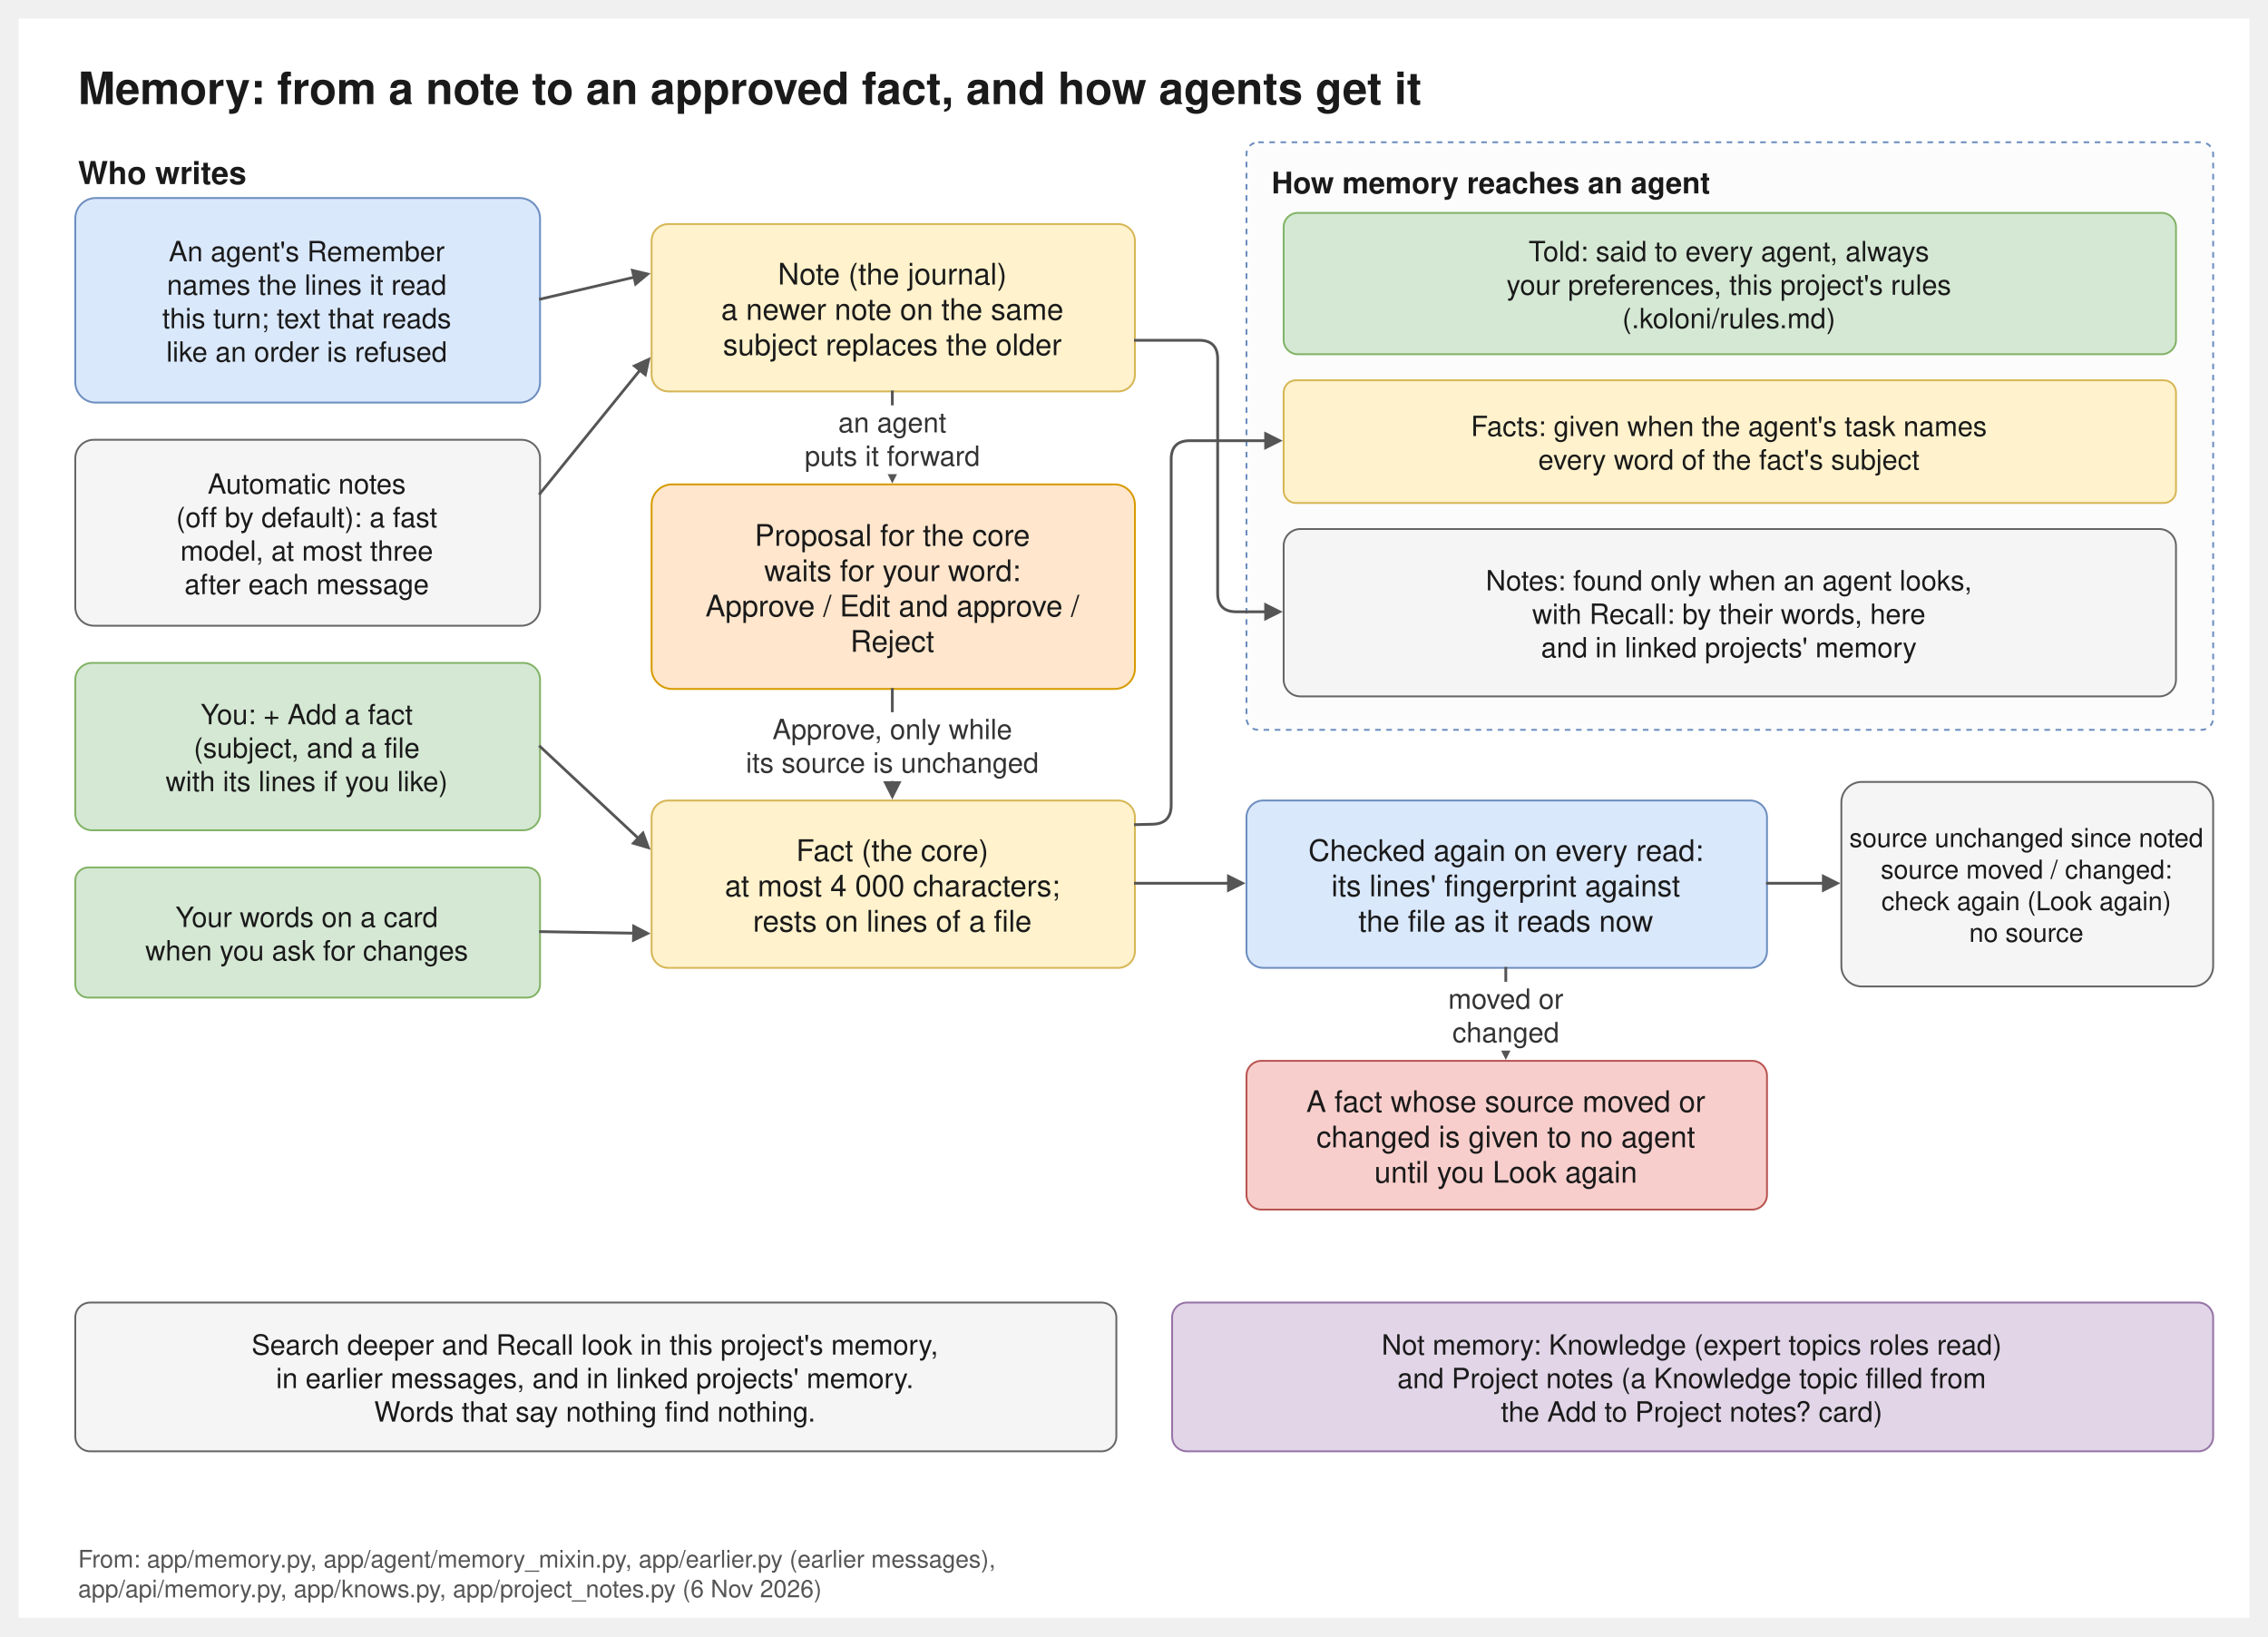
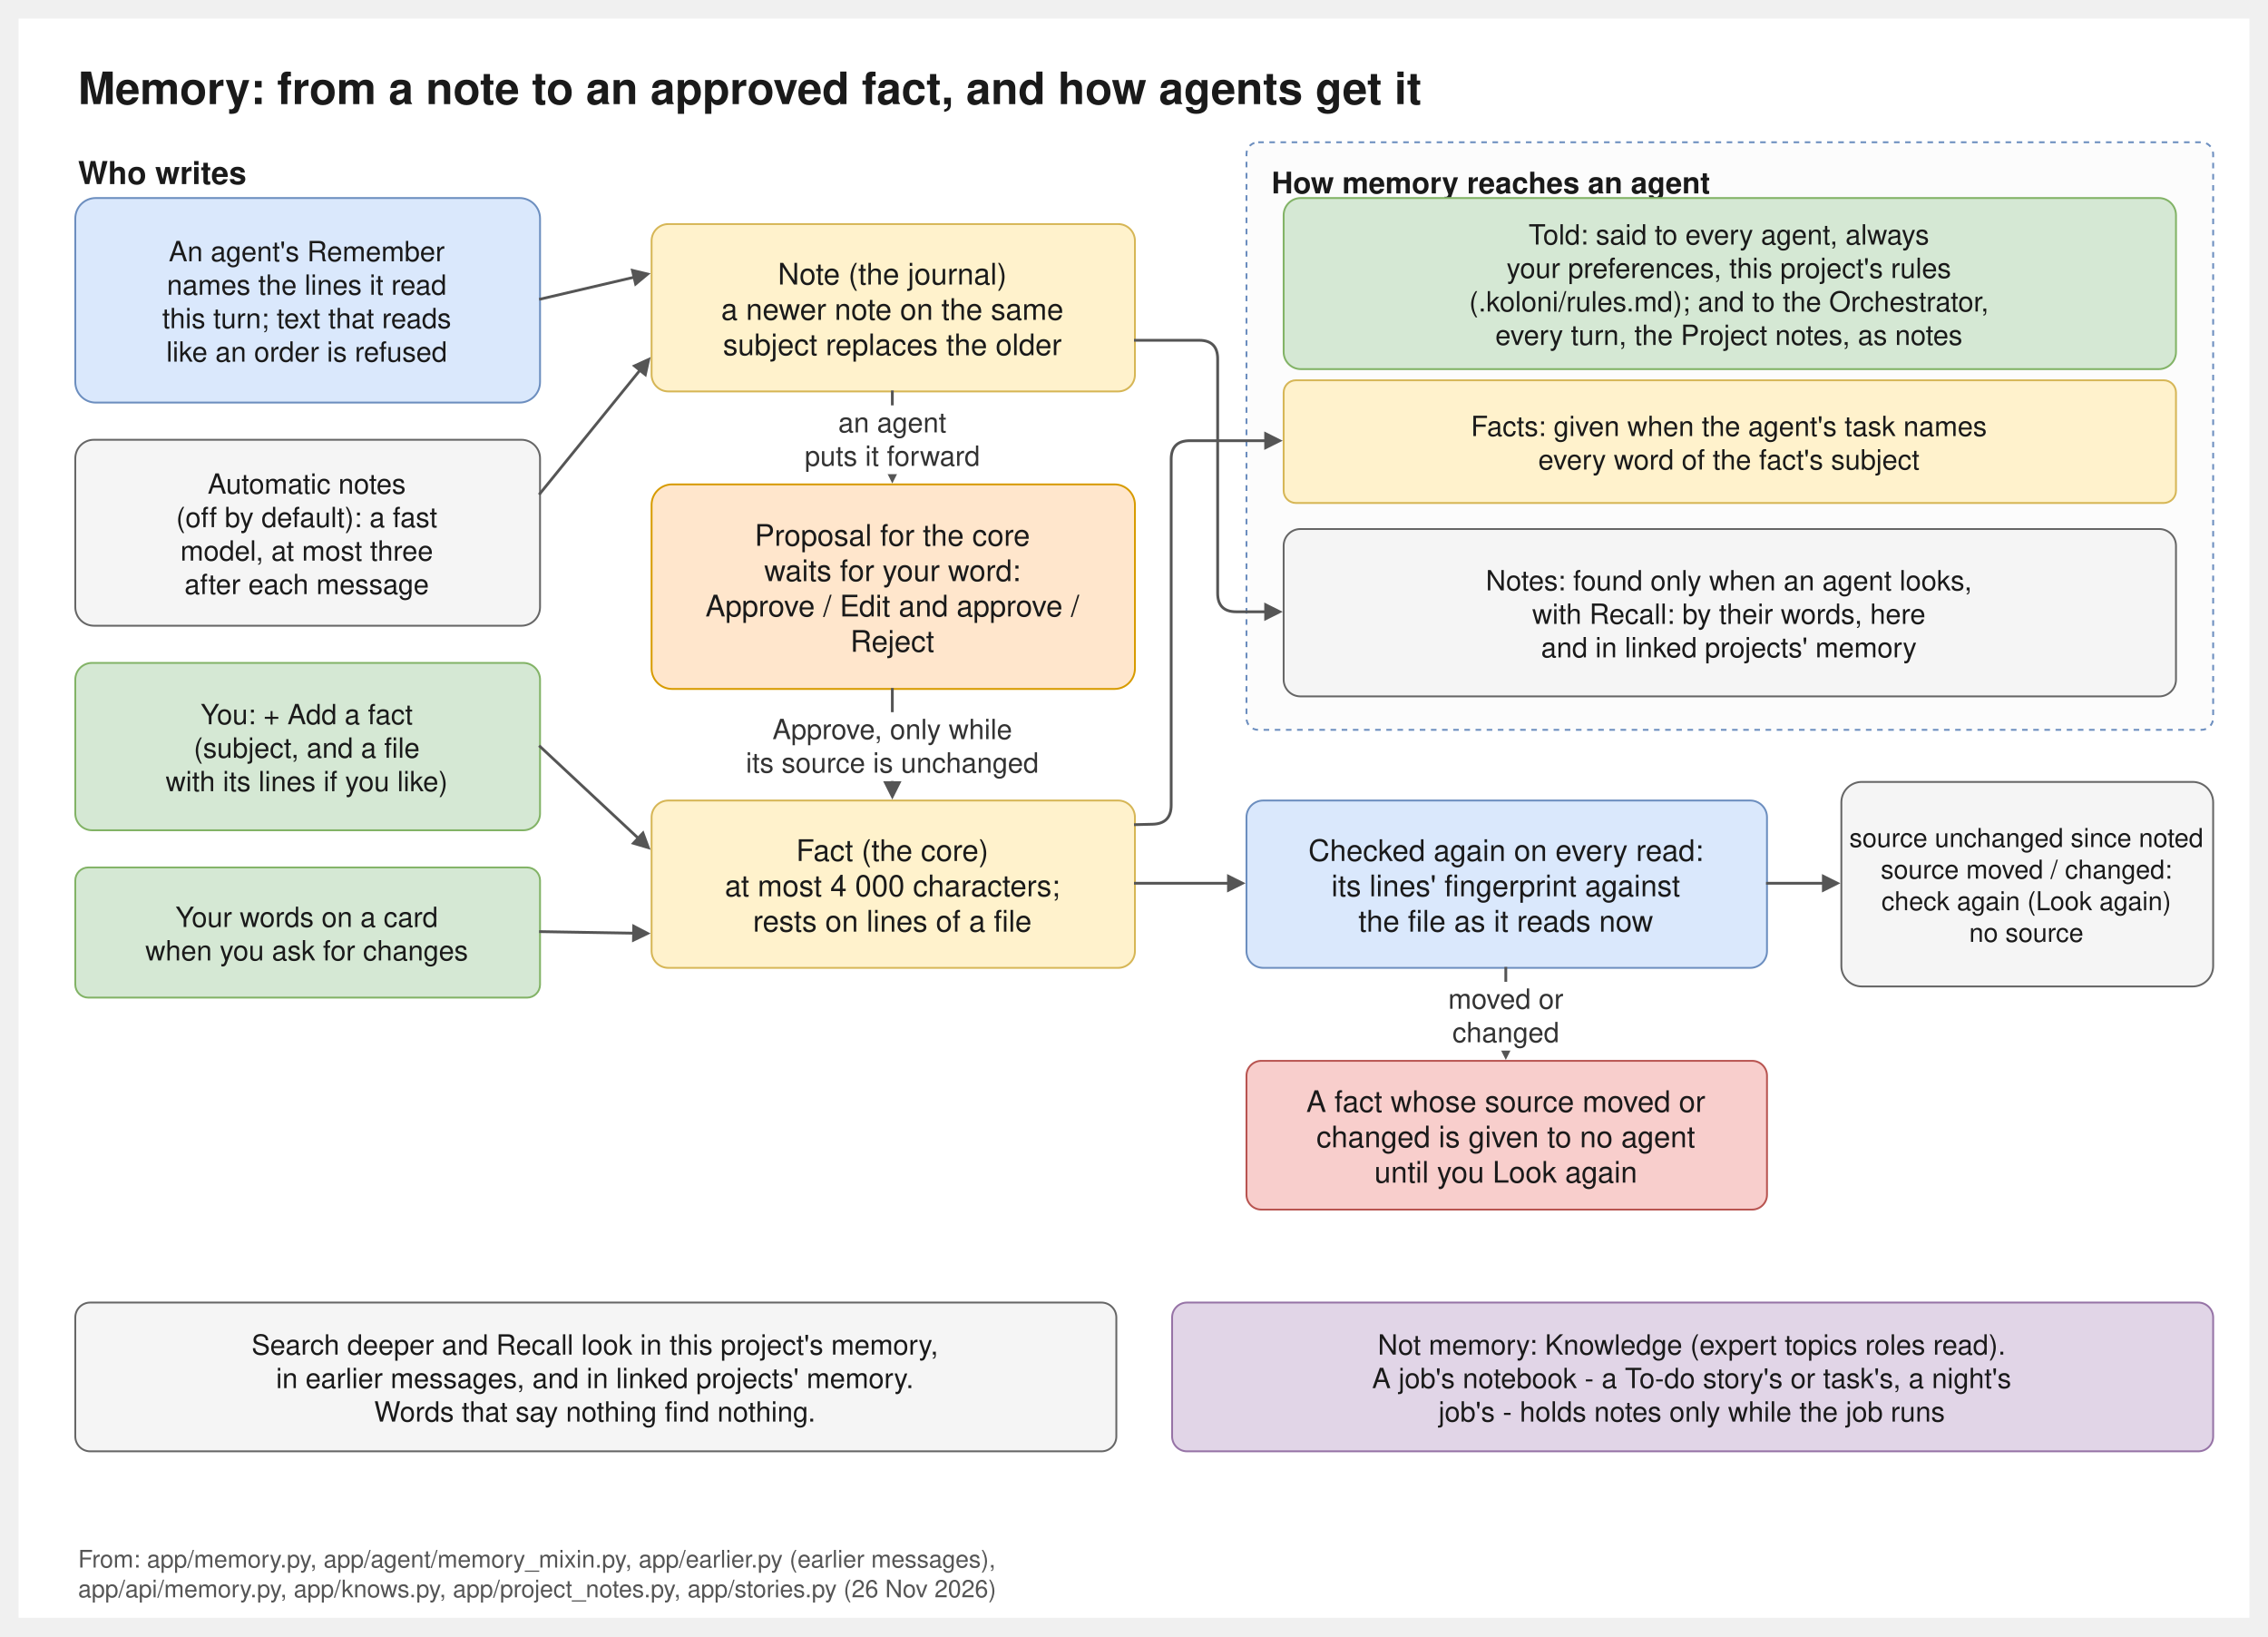
<svg xmlns="http://www.w3.org/2000/svg" style="background: transparent; background-color: transparent;" version="1.1" width="1220px" height="880px" viewBox="0 0 1220 880">
  <defs />
  <g>
    <g data-cell-id="0">
      <g data-cell-id="1">
        <g data-cell-id="backdrop">
          <g>
            <rect x="10" y="10" width="1200" height="860" fill="#ffffff" stroke="none" pointer-events="all" style="fill: light-dark(rgb(255, 255, 255), rgb(18, 18, 18));" />
          </g>
        </g>
        <g data-cell-id="title">
          <g>
            <rect x="40" y="26" width="1140" height="36" fill="none" stroke="none" pointer-events="all" />
          </g>
          <g>
            <g fill="#1a1a1a" font-family="Helvetica" font-weight="bold" text-anchor="start" font-size="24px" style="fill: light-dark(rgb(26, 26, 26), rgb(215, 215, 215));">
              <text x="42" y="56">Memory: from a note to an approved fact, and how agents get it</text>
            </g>
          </g>
        </g>
        <g data-cell-id="w_head">
          <g>
            <rect x="40" y="76" width="250" height="24" fill="none" stroke="none" pointer-events="all" />
          </g>
          <g>
            <g fill="#1a1a1a" font-family="Helvetica" font-weight="bold" text-anchor="start" font-size="17px" style="fill: light-dark(rgb(26, 26, 26), rgb(215, 215, 215));">
              <text x="42" y="99">Who writes</text>
            </g>
          </g>
        </g>
        <g data-cell-id="remember">
          <g transform="translate(0.5,0.5)">
            <rect x="40" y="106" width="250" height="110" rx="11" ry="11" fill="#dae8fc" stroke="#6c8ebf" pointer-events="all" style="fill: light-dark(rgb(218, 232, 252), rgb(29, 41, 59)); stroke: light-dark(rgb(108, 142, 191), rgb(92, 121, 163));" />
          </g>
          <g>
            <g fill="#1a1a1a" font-family="Helvetica" text-anchor="middle" font-size="15px" style="fill: light-dark(rgb(26, 26, 26), rgb(215, 215, 215));">
              <text x="165" y="140.5">An agent's Remember</text>
              <text x="165" y="158.5">names the lines it read</text>
              <text x="165" y="176.5">this turn; text that reads</text>
              <text x="165" y="194.5">like an order is refused</text>
            </g>
          </g>
        </g>
        <g data-cell-id="auto">
          <g transform="translate(0.5,0.5)">
            <rect x="40" y="236" width="250" height="100" rx="10" ry="10" fill="#f5f5f5" stroke="#666666" pointer-events="all" style="fill: light-dark(rgb(245, 245, 245), rgb(26, 26, 26)); stroke: light-dark(rgb(102, 102, 102), rgb(149, 149, 149));" />
          </g>
          <g>
            <g fill="#1a1a1a" font-family="Helvetica" text-anchor="middle" font-size="15px" style="fill: light-dark(rgb(26, 26, 26), rgb(215, 215, 215));">
              <text x="165" y="265.5">Automatic notes</text>
              <text x="165" y="283.5">(off by default): a fast</text>
              <text x="165" y="301.5">model, at most three</text>
              <text x="165" y="319.5">after each message</text>
            </g>
          </g>
        </g>
        <g data-cell-id="you">
          <g transform="translate(0.5,0.5)">
            <rect x="40" y="356" width="250" height="90" rx="9" ry="9" fill="#d5e8d4" stroke="#82b366" pointer-events="all" style="fill: light-dark(rgb(213, 232, 212), rgb(31, 47, 30)); stroke: light-dark(rgb(130, 179, 102), rgb(68, 110, 44));" />
          </g>
          <g>
            <g fill="#1a1a1a" font-family="Helvetica" text-anchor="middle" font-size="15px" style="fill: light-dark(rgb(26, 26, 26), rgb(215, 215, 215));">
              <text x="165" y="389.5">You: + Add a fact</text>
              <text x="165" y="407.5">(subject, and a file</text>
              <text x="165" y="425.5">with its lines if you like)</text>
            </g>
          </g>
        </g>
        <g data-cell-id="said">
          <g transform="translate(0.5,0.5)">
            <rect x="40" y="466" width="250" height="70" rx="7" ry="7" fill="#d5e8d4" stroke="#82b366" pointer-events="all" style="fill: light-dark(rgb(213, 232, 212), rgb(31, 47, 30)); stroke: light-dark(rgb(130, 179, 102), rgb(68, 110, 44));" />
          </g>
          <g>
            <g fill="#1a1a1a" font-family="Helvetica" text-anchor="middle" font-size="15px" style="fill: light-dark(rgb(26, 26, 26), rgb(215, 215, 215));">
              <text x="165" y="498.5">Your words on a card</text>
              <text x="165" y="516.5">when you ask for changes</text>
            </g>
          </g>
        </g>
        <g data-cell-id="note">
          <g transform="translate(0.5,0.5)">
            <rect x="350" y="120" width="260" height="90" rx="9" ry="9" fill="#fff2cc" stroke="#d6b656" pointer-events="all" style="fill: light-dark(rgb(255, 242, 204), rgb(40, 29, 0)); stroke: light-dark(rgb(214, 182, 86), rgb(109, 81, 0));" />
          </g>
          <g>
            <g fill="#1a1a1a" font-family="Helvetica" text-anchor="middle" font-size="16px" style="fill: light-dark(rgb(26, 26, 26), rgb(215, 215, 215));">
              <text x="480" y="153">Note (the journal)</text>
              <text x="480" y="172">a newer note on the same</text>
              <text x="480" y="191">subject replaces the older</text>
            </g>
          </g>
        </g>
        <g data-cell-id="proposal">
          <g transform="translate(0.5,0.5)">
            <rect x="350" y="260" width="260" height="110" rx="11" ry="11" fill="#ffe6cc" stroke="#d79b00" pointer-events="all" style="fill: light-dark(rgb(255, 230, 204), rgb(54, 33, 10)); stroke: light-dark(rgb(215, 155, 0), rgb(153, 101, 0));" />
          </g>
          <g>
            <g fill="#1a1a1a" font-family="Helvetica" text-anchor="middle" font-size="16px" style="fill: light-dark(rgb(26, 26, 26), rgb(215, 215, 215));">
              <text x="480" y="293.5">Proposal for the core</text>
              <text x="480" y="312.5">waits for your word:</text>
              <text x="480" y="331.5">Approve / Edit and approve /</text>
              <text x="480" y="350.5">Reject</text>
            </g>
          </g>
        </g>
        <g data-cell-id="fact">
          <g transform="translate(0.5,0.5)">
            <rect x="350" y="430" width="260" height="90" rx="9" ry="9" fill="#fff2cc" stroke="#d6b656" pointer-events="all" style="fill: light-dark(rgb(255, 242, 204), rgb(40, 29, 0)); stroke: light-dark(rgb(214, 182, 86), rgb(109, 81, 0));" />
          </g>
          <g>
            <g fill="#1a1a1a" font-family="Helvetica" text-anchor="middle" font-size="16px" style="fill: light-dark(rgb(26, 26, 26), rgb(215, 215, 215));">
              <text x="480" y="463">Fact (the core)</text>
              <text x="480" y="482">at most 4 000 characters;</text>
              <text x="480" y="501">rests on lines of a file</text>
            </g>
          </g>
        </g>
        <g data-cell-id="check">
          <g transform="translate(0.5,0.5)">
            <rect x="670" y="430" width="280" height="90" rx="9" ry="9" fill="#dae8fc" stroke="#6c8ebf" pointer-events="all" style="fill: light-dark(rgb(218, 232, 252), rgb(29, 41, 59)); stroke: light-dark(rgb(108, 142, 191), rgb(92, 121, 163));" />
          </g>
          <g>
            <g fill="#1a1a1a" font-family="Helvetica" text-anchor="middle" font-size="16px" style="fill: light-dark(rgb(26, 26, 26), rgb(215, 215, 215));">
              <text x="810" y="463">Checked again on every read:</text>
              <text x="810" y="482">its lines' fingerprint against</text>
              <text x="810" y="501">the file as it reads now</text>
            </g>
          </g>
        </g>
        <g data-cell-id="status">
          <g transform="translate(0.5,0.5)">
            <rect x="990" y="420" width="200" height="110" rx="11" ry="11" fill="#f5f5f5" stroke="#666666" pointer-events="all" style="fill: light-dark(rgb(245, 245, 245), rgb(26, 26, 26)); stroke: light-dark(rgb(102, 102, 102), rgb(149, 149, 149));" />
          </g>
          <g>
            <g fill="#1a1a1a" font-family="Helvetica" text-anchor="middle" font-size="14px" style="fill: light-dark(rgb(26, 26, 26), rgb(215, 215, 215));">
              <text x="1090" y="455.5">source unchanged since noted</text>
              <text x="1090" y="472.5">source moved / changed:</text>
              <text x="1090" y="489.5">check again (Look again)</text>
              <text x="1090" y="506.5">no source</text>
            </g>
          </g>
        </g>
        <g data-cell-id="held">
          <g transform="translate(0.5,0.5)">
            <rect x="670" y="570" width="280" height="80" rx="8" ry="8" fill="#f8cecc" stroke="#b85450" pointer-events="all" style="fill: light-dark(rgb(248, 206, 204), rgb(81, 45, 43)); stroke: light-dark(rgb(184, 84, 80), rgb(215, 129, 126));" />
          </g>
          <g>
            <g fill="#1a1a1a" font-family="Helvetica" text-anchor="middle" font-size="16px" style="fill: light-dark(rgb(26, 26, 26), rgb(215, 215, 215));">
              <text x="810" y="598">A fact whose source moved or</text>
              <text x="810" y="617">changed is given to no agent</text>
              <text x="810" y="636">until you Look again</text>
            </g>
          </g>
        </g>
        <g data-cell-id="e13">
          <g>
            <path d="M 290 161 L 341.06 149.09" fill="none" stroke="#555555" stroke-width="1.5" stroke-miterlimit="10" pointer-events="stroke" style="stroke: light-dark(rgb(85, 85, 85), rgb(164, 164, 164));" />
            <path d="M 348.37 147.38 L 341.92 152.74 L 340.21 145.43 Z" fill="#555555" stroke="#555555" stroke-width="1.5" stroke-miterlimit="10" pointer-events="all" style="fill: light-dark(rgb(85, 85, 85), rgb(164, 164, 164)); stroke: light-dark(rgb(85, 85, 85), rgb(164, 164, 164));" />
          </g>
        </g>
        <g data-cell-id="e14">
          <g>
            <path d="M 290 266 L 344.22 199.13" fill="none" stroke="#555555" stroke-width="1.5" stroke-miterlimit="10" pointer-events="stroke" style="stroke: light-dark(rgb(85, 85, 85), rgb(164, 164, 164));" />
            <path d="M 348.94 193.3 L 347.13 201.49 L 341.31 196.77 Z" fill="#555555" stroke="#555555" stroke-width="1.5" stroke-miterlimit="10" pointer-events="all" style="fill: light-dark(rgb(85, 85, 85), rgb(164, 164, 164)); stroke: light-dark(rgb(85, 85, 85), rgb(164, 164, 164));" />
          </g>
        </g>
        <g data-cell-id="e15">
          <g>
            <path d="M 480 210 L 480 250.82" fill="none" stroke="#555555" stroke-width="1.5" stroke-miterlimit="10" pointer-events="stroke" style="stroke: light-dark(rgb(85, 85, 85), rgb(164, 164, 164));" />
            <path d="M 480 258.32 L 476.25 250.82 L 483.75 250.82 Z" fill="#555555" stroke="#555555" stroke-width="1.5" stroke-miterlimit="10" pointer-events="all" style="fill: light-dark(rgb(85, 85, 85), rgb(164, 164, 164)); stroke: light-dark(rgb(85, 85, 85), rgb(164, 164, 164));" />
          </g>
          <g>
            <g fill="#333333" font-family="Helvetica" text-anchor="middle" font-size="15px" style="fill: light-dark(rgb(51, 51, 51), rgb(193, 193, 193));">
              <rect fill="#ffffff" stroke="none" x="433" y="218" width="96" height="37" stroke-width="0" style="fill: light-dark(rgb(255, 255, 255), rgb(18, 18, 18));" />
              <text x="480" y="232.5">an agent</text>
              <text x="480" y="250.5">puts it forward</text>
            </g>
          </g>
        </g>
        <g data-cell-id="e16">
          <g>
            <path d="M 480 370 L 480 420.82" fill="none" stroke="#555555" stroke-width="1.5" stroke-miterlimit="10" pointer-events="stroke" style="stroke: light-dark(rgb(85, 85, 85), rgb(164, 164, 164));" />
            <path d="M 480 428.32 L 476.25 420.82 L 483.75 420.82 Z" fill="#555555" stroke="#555555" stroke-width="1.5" stroke-miterlimit="10" pointer-events="all" style="fill: light-dark(rgb(85, 85, 85), rgb(164, 164, 164)); stroke: light-dark(rgb(85, 85, 85), rgb(164, 164, 164));" />
          </g>
          <g>
            <g fill="#333333" font-family="Helvetica" text-anchor="middle" font-size="15px" style="fill: light-dark(rgb(51, 51, 51), rgb(193, 193, 193));">
              <rect fill="#ffffff" stroke="none" x="401" y="383" width="160" height="37" stroke-width="0" style="fill: light-dark(rgb(255, 255, 255), rgb(18, 18, 18));" />
              <text x="480" y="397.5">Approve, only while</text>
              <text x="480" y="415.5">its source is unchanged</text>
            </g>
          </g>
        </g>
        <g data-cell-id="e17">
          <g>
            <path d="M 290 401 L 343.29 450.74" fill="none" stroke="#555555" stroke-width="1.5" stroke-miterlimit="10" pointer-events="stroke" style="stroke: light-dark(rgb(85, 85, 85), rgb(164, 164, 164));" />
            <path d="M 348.77 455.86 L 340.73 453.48 L 345.85 448 Z" fill="#555555" stroke="#555555" stroke-width="1.5" stroke-miterlimit="10" pointer-events="all" style="fill: light-dark(rgb(85, 85, 85), rgb(164, 164, 164)); stroke: light-dark(rgb(85, 85, 85), rgb(164, 164, 164));" />
          </g>
        </g>
        <g data-cell-id="e18">
          <g>
            <path d="M 290 501 L 340.82 501.85" fill="none" stroke="#555555" stroke-width="1.5" stroke-miterlimit="10" pointer-events="stroke" style="stroke: light-dark(rgb(85, 85, 85), rgb(164, 164, 164));" />
            <path d="M 348.32 501.97 L 340.76 505.6 L 340.89 498.1 Z" fill="#555555" stroke="#555555" stroke-width="1.5" stroke-miterlimit="10" pointer-events="all" style="fill: light-dark(rgb(85, 85, 85), rgb(164, 164, 164)); stroke: light-dark(rgb(85, 85, 85), rgb(164, 164, 164));" />
          </g>
        </g>
        <g data-cell-id="e19">
          <g>
            <path d="M 610 475 L 660.82 475" fill="none" stroke="#555555" stroke-width="1.5" stroke-miterlimit="10" pointer-events="stroke" style="stroke: light-dark(rgb(85, 85, 85), rgb(164, 164, 164));" />
            <path d="M 668.32 475 L 660.82 478.75 L 660.82 471.25 Z" fill="#555555" stroke="#555555" stroke-width="1.5" stroke-miterlimit="10" pointer-events="all" style="fill: light-dark(rgb(85, 85, 85), rgb(164, 164, 164)); stroke: light-dark(rgb(85, 85, 85), rgb(164, 164, 164));" />
          </g>
        </g>
        <g data-cell-id="e20">
          <g>
            <path d="M 950 475 L 980.82 475" fill="none" stroke="#555555" stroke-width="1.5" stroke-miterlimit="10" pointer-events="stroke" style="stroke: light-dark(rgb(85, 85, 85), rgb(164, 164, 164));" />
            <path d="M 988.32 475 L 980.82 478.75 L 980.82 471.25 Z" fill="#555555" stroke="#555555" stroke-width="1.5" stroke-miterlimit="10" pointer-events="all" style="fill: light-dark(rgb(85, 85, 85), rgb(164, 164, 164)); stroke: light-dark(rgb(85, 85, 85), rgb(164, 164, 164));" />
          </g>
        </g>
        <g data-cell-id="e21">
          <g>
            <path d="M 810 520 L 810 560.82" fill="none" stroke="#555555" stroke-width="1.5" stroke-miterlimit="10" pointer-events="stroke" style="stroke: light-dark(rgb(85, 85, 85), rgb(164, 164, 164));" />
            <path d="M 810 568.32 L 806.25 560.82 L 813.75 560.82 Z" fill="#555555" stroke="#555555" stroke-width="1.5" stroke-miterlimit="10" pointer-events="all" style="fill: light-dark(rgb(85, 85, 85), rgb(164, 164, 164)); stroke: light-dark(rgb(85, 85, 85), rgb(164, 164, 164));" />
          </g>
          <g>
            <g fill="#333333" font-family="Helvetica" text-anchor="middle" font-size="15px" style="fill: light-dark(rgb(51, 51, 51), rgb(193, 193, 193));">
              <rect fill="#ffffff" stroke="none" x="778" y="528" width="65" height="37" stroke-width="0" style="fill: light-dark(rgb(255, 255, 255), rgb(18, 18, 18));" />
              <text x="810" y="542.5">moved or</text>
              <text x="810" y="560.5">changed</text>
            </g>
          </g>
        </g>
        <g data-cell-id="reach">
          <g transform="translate(0.5,0.5)">
            <rect x="670" y="76" width="520" height="316" rx="6.32" ry="6.32" fill="#fcfcfc" stroke="#6c8ebf" stroke-dasharray="3 3" pointer-events="all" style="fill: light-dark(rgb(252, 252, 252), rgb(20, 20, 20)); stroke: light-dark(rgb(108, 142, 191), rgb(92, 121, 163));" />
          </g>
          <g>
            <g fill="#1a1a1a" font-family="Helvetica" font-weight="bold" text-anchor="start" font-size="16px" style="fill: light-dark(rgb(26, 26, 26), rgb(215, 215, 215));">
              <text x="684" y="104">How memory reaches an agent</text>
            </g>
          </g>
        </g>
        <g data-cell-id="told">
          <g transform="translate(0.5,0.5)">
-             <rect x="690" y="114" width="480" height="76" rx="7.6" ry="7.6" fill="#d5e8d4" stroke="#82b366" pointer-events="all" style="fill: light-dark(rgb(213, 232, 212), rgb(31, 47, 30)); stroke: light-dark(rgb(130, 179, 102), rgb(68, 110, 44));" />
-           </g>
-           <g>
-             <g fill="#1a1a1a" font-family="Helvetica" text-anchor="middle" font-size="15px" style="fill: light-dark(rgb(26, 26, 26), rgb(215, 215, 215));">
-               <text x="930" y="140.5">Told: said to every agent, always</text>
-               <text x="930" y="158.5">your preferences, this project's rules</text>
-               <text x="930" y="176.5">(.koloni/rules.md)</text>
+             <rect x="690" y="106" width="480" height="92" rx="9.2" ry="9.2" fill="#d5e8d4" stroke="#82b366" pointer-events="all" style="fill: light-dark(rgb(213, 232, 212), rgb(31, 47, 30)); stroke: light-dark(rgb(130, 179, 102), rgb(68, 110, 44));" />
+           </g>
+           <g>
+             <g fill="#1a1a1a" font-family="Helvetica" text-anchor="middle" font-size="15px" style="fill: light-dark(rgb(26, 26, 26), rgb(215, 215, 215));">
+               <text x="930" y="131.5">Told: said to every agent, always</text>
+               <text x="930" y="149.5">your preferences, this project's rules</text>
+               <text x="930" y="167.5">(.koloni/rules.md); and to the Orchestrator,</text>
+               <text x="930" y="185.5">every turn, the Project notes, as notes</text>
            </g>
          </g>
        </g>
        <g data-cell-id="given">
          <g transform="translate(0.5,0.5)">
            <rect x="690" y="204" width="480" height="66" rx="6.6" ry="6.6" fill="#fff2cc" stroke="#d6b656" pointer-events="all" style="fill: light-dark(rgb(255, 242, 204), rgb(40, 29, 0)); stroke: light-dark(rgb(214, 182, 86), rgb(109, 81, 0));" />
          </g>
          <g>
            <g fill="#1a1a1a" font-family="Helvetica" text-anchor="middle" font-size="15px" style="fill: light-dark(rgb(26, 26, 26), rgb(215, 215, 215));">
              <text x="930" y="234.5">Facts: given when the agent's task names</text>
              <text x="930" y="252.5">every word of the fact's subject</text>
            </g>
          </g>
        </g>
        <g data-cell-id="recall">
          <g transform="translate(0.5,0.5)">
            <rect x="690" y="284" width="480" height="90" rx="9" ry="9" fill="#f5f5f5" stroke="#666666" pointer-events="all" style="fill: light-dark(rgb(245, 245, 245), rgb(26, 26, 26)); stroke: light-dark(rgb(102, 102, 102), rgb(149, 149, 149));" />
          </g>
          <g>
            <g fill="#1a1a1a" font-family="Helvetica" text-anchor="middle" font-size="15px" style="fill: light-dark(rgb(26, 26, 26), rgb(215, 215, 215));">
              <text x="930" y="317.5">Notes: found only when an agent looks,</text>
              <text x="930" y="335.5">with Recall: by their words, here</text>
              <text x="930" y="353.5">and in linked projects' memory</text>
            </g>
          </g>
        </g>
        <g data-cell-id="e26">
          <g>
            <path d="M 610 443.5 L 620 443.25 Q 630 443 630 433 L 630 247 Q 630 237 640 237 L 680.82 237" fill="none" stroke="#555555" stroke-width="1.5" stroke-miterlimit="10" pointer-events="stroke" style="stroke: light-dark(rgb(85, 85, 85), rgb(164, 164, 164));" />
            <path d="M 688.32 237 L 680.82 240.75 L 680.82 233.25 Z" fill="#555555" stroke="#555555" stroke-width="1.5" stroke-miterlimit="10" pointer-events="all" style="fill: light-dark(rgb(85, 85, 85), rgb(164, 164, 164)); stroke: light-dark(rgb(85, 85, 85), rgb(164, 164, 164));" />
          </g>
        </g>
        <g data-cell-id="e27">
          <g>
            <path d="M 610 183 L 645 183 Q 655 183 655 193 L 655 319 Q 655 329 665 329 L 680.82 329" fill="none" stroke="#555555" stroke-width="1.5" stroke-miterlimit="10" pointer-events="stroke" style="stroke: light-dark(rgb(85, 85, 85), rgb(164, 164, 164));" />
            <path d="M 688.32 329 L 680.82 332.75 L 680.82 325.25 Z" fill="#555555" stroke="#555555" stroke-width="1.5" stroke-miterlimit="10" pointer-events="all" style="fill: light-dark(rgb(85, 85, 85), rgb(164, 164, 164)); stroke: light-dark(rgb(85, 85, 85), rgb(164, 164, 164));" />
          </g>
        </g>
        <g data-cell-id="search">
          <g transform="translate(0.5,0.5)">
            <rect x="40" y="700" width="560" height="80" rx="8" ry="8" fill="#f5f5f5" stroke="#666666" pointer-events="all" style="fill: light-dark(rgb(245, 245, 245), rgb(26, 26, 26)); stroke: light-dark(rgb(102, 102, 102), rgb(149, 149, 149));" />
          </g>
          <g>
            <g fill="#1a1a1a" font-family="Helvetica" text-anchor="middle" font-size="15px" style="fill: light-dark(rgb(26, 26, 26), rgb(215, 215, 215));">
              <text x="320" y="728.5">Search deeper and Recall look in this project's memory,</text>
              <text x="320" y="746.5">in earlier messages, and in linked projects' memory.</text>
              <text x="320" y="764.5">Words that say nothing find nothing.</text>
            </g>
          </g>
        </g>
        <g data-cell-id="notmemory">
          <g transform="translate(0.5,0.5)">
            <rect x="630" y="700" width="560" height="80" rx="8" ry="8" fill="#e1d5e7" stroke="#9673a6" pointer-events="all" style="fill: light-dark(rgb(225, 213, 231), rgb(57, 47, 63)); stroke: light-dark(rgb(150, 115, 166), rgb(149, 119, 163));" />
          </g>
          <g>
            <g fill="#1a1a1a" font-family="Helvetica" text-anchor="middle" font-size="15px" style="fill: light-dark(rgb(26, 26, 26), rgb(215, 215, 215));">
-               <text x="910" y="728.5">Not memory: Knowledge (expert topics roles read)</text>
-               <text x="910" y="746.5">and Project notes (a Knowledge topic filled from</text>
-               <text x="910" y="764.5">the Add to Project notes? card)</text>
+               <text x="910" y="728.5">Not memory: Knowledge (expert topics roles read).</text>
+               <text x="910" y="746.5">A job's notebook - a To-do story's or task's, a night's</text>
+               <text x="910" y="764.5">job's - holds notes only while the job runs</text>
            </g>
          </g>
        </g>
        <g data-cell-id="footer">
          <g>
            <rect x="40" y="824" width="1140" height="40" fill="none" stroke="none" pointer-events="all" />
          </g>
          <g>
            <g fill="#555555" font-family="Helvetica" text-anchor="start" font-size="13px" style="fill: light-dark(rgb(85, 85, 85), rgb(164, 164, 164));">
              <text x="42" y="843">From: app/memory.py, app/agent/memory_mixin.py, app/earlier.py (earlier messages),</text>
-               <text x="42" y="859">app/api/memory.py, app/knows.py, app/project_notes.py (6 Nov 2026)</text>
+               <text x="42" y="859">app/api/memory.py, app/knows.py, app/project_notes.py, app/stories.py (26 Nov 2026)</text>
            </g>
          </g>
        </g>
      </g>
    </g>
  </g>
</svg>
